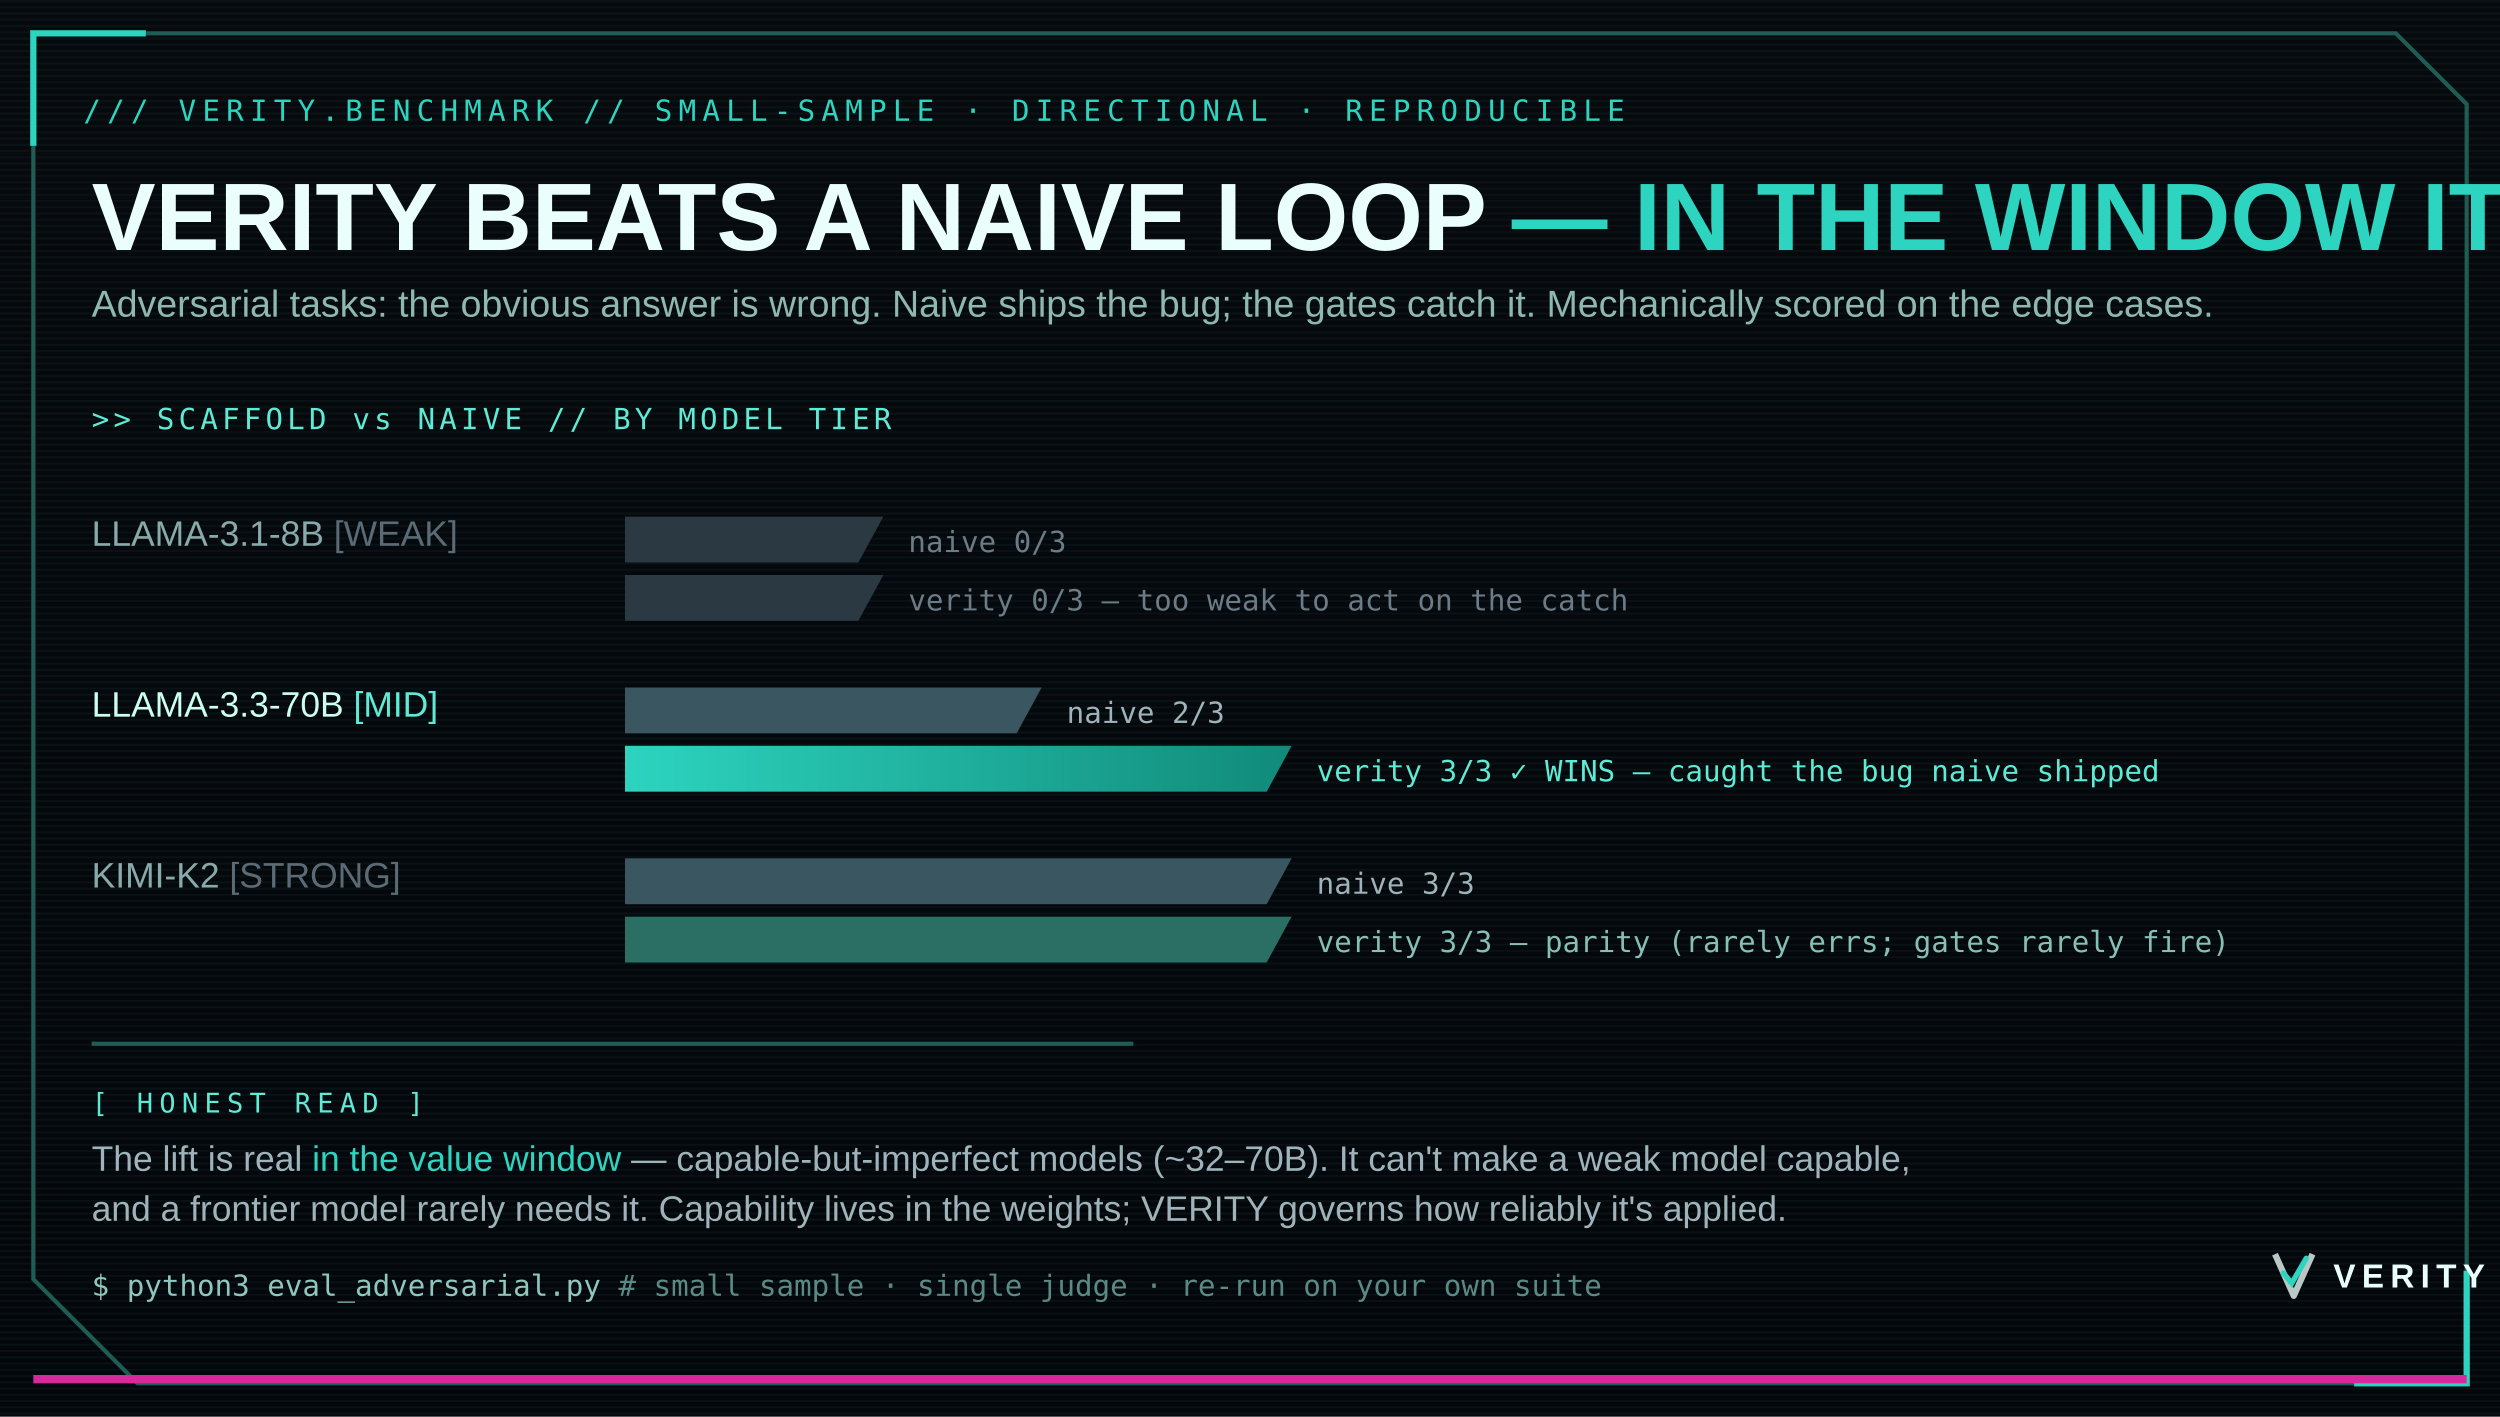
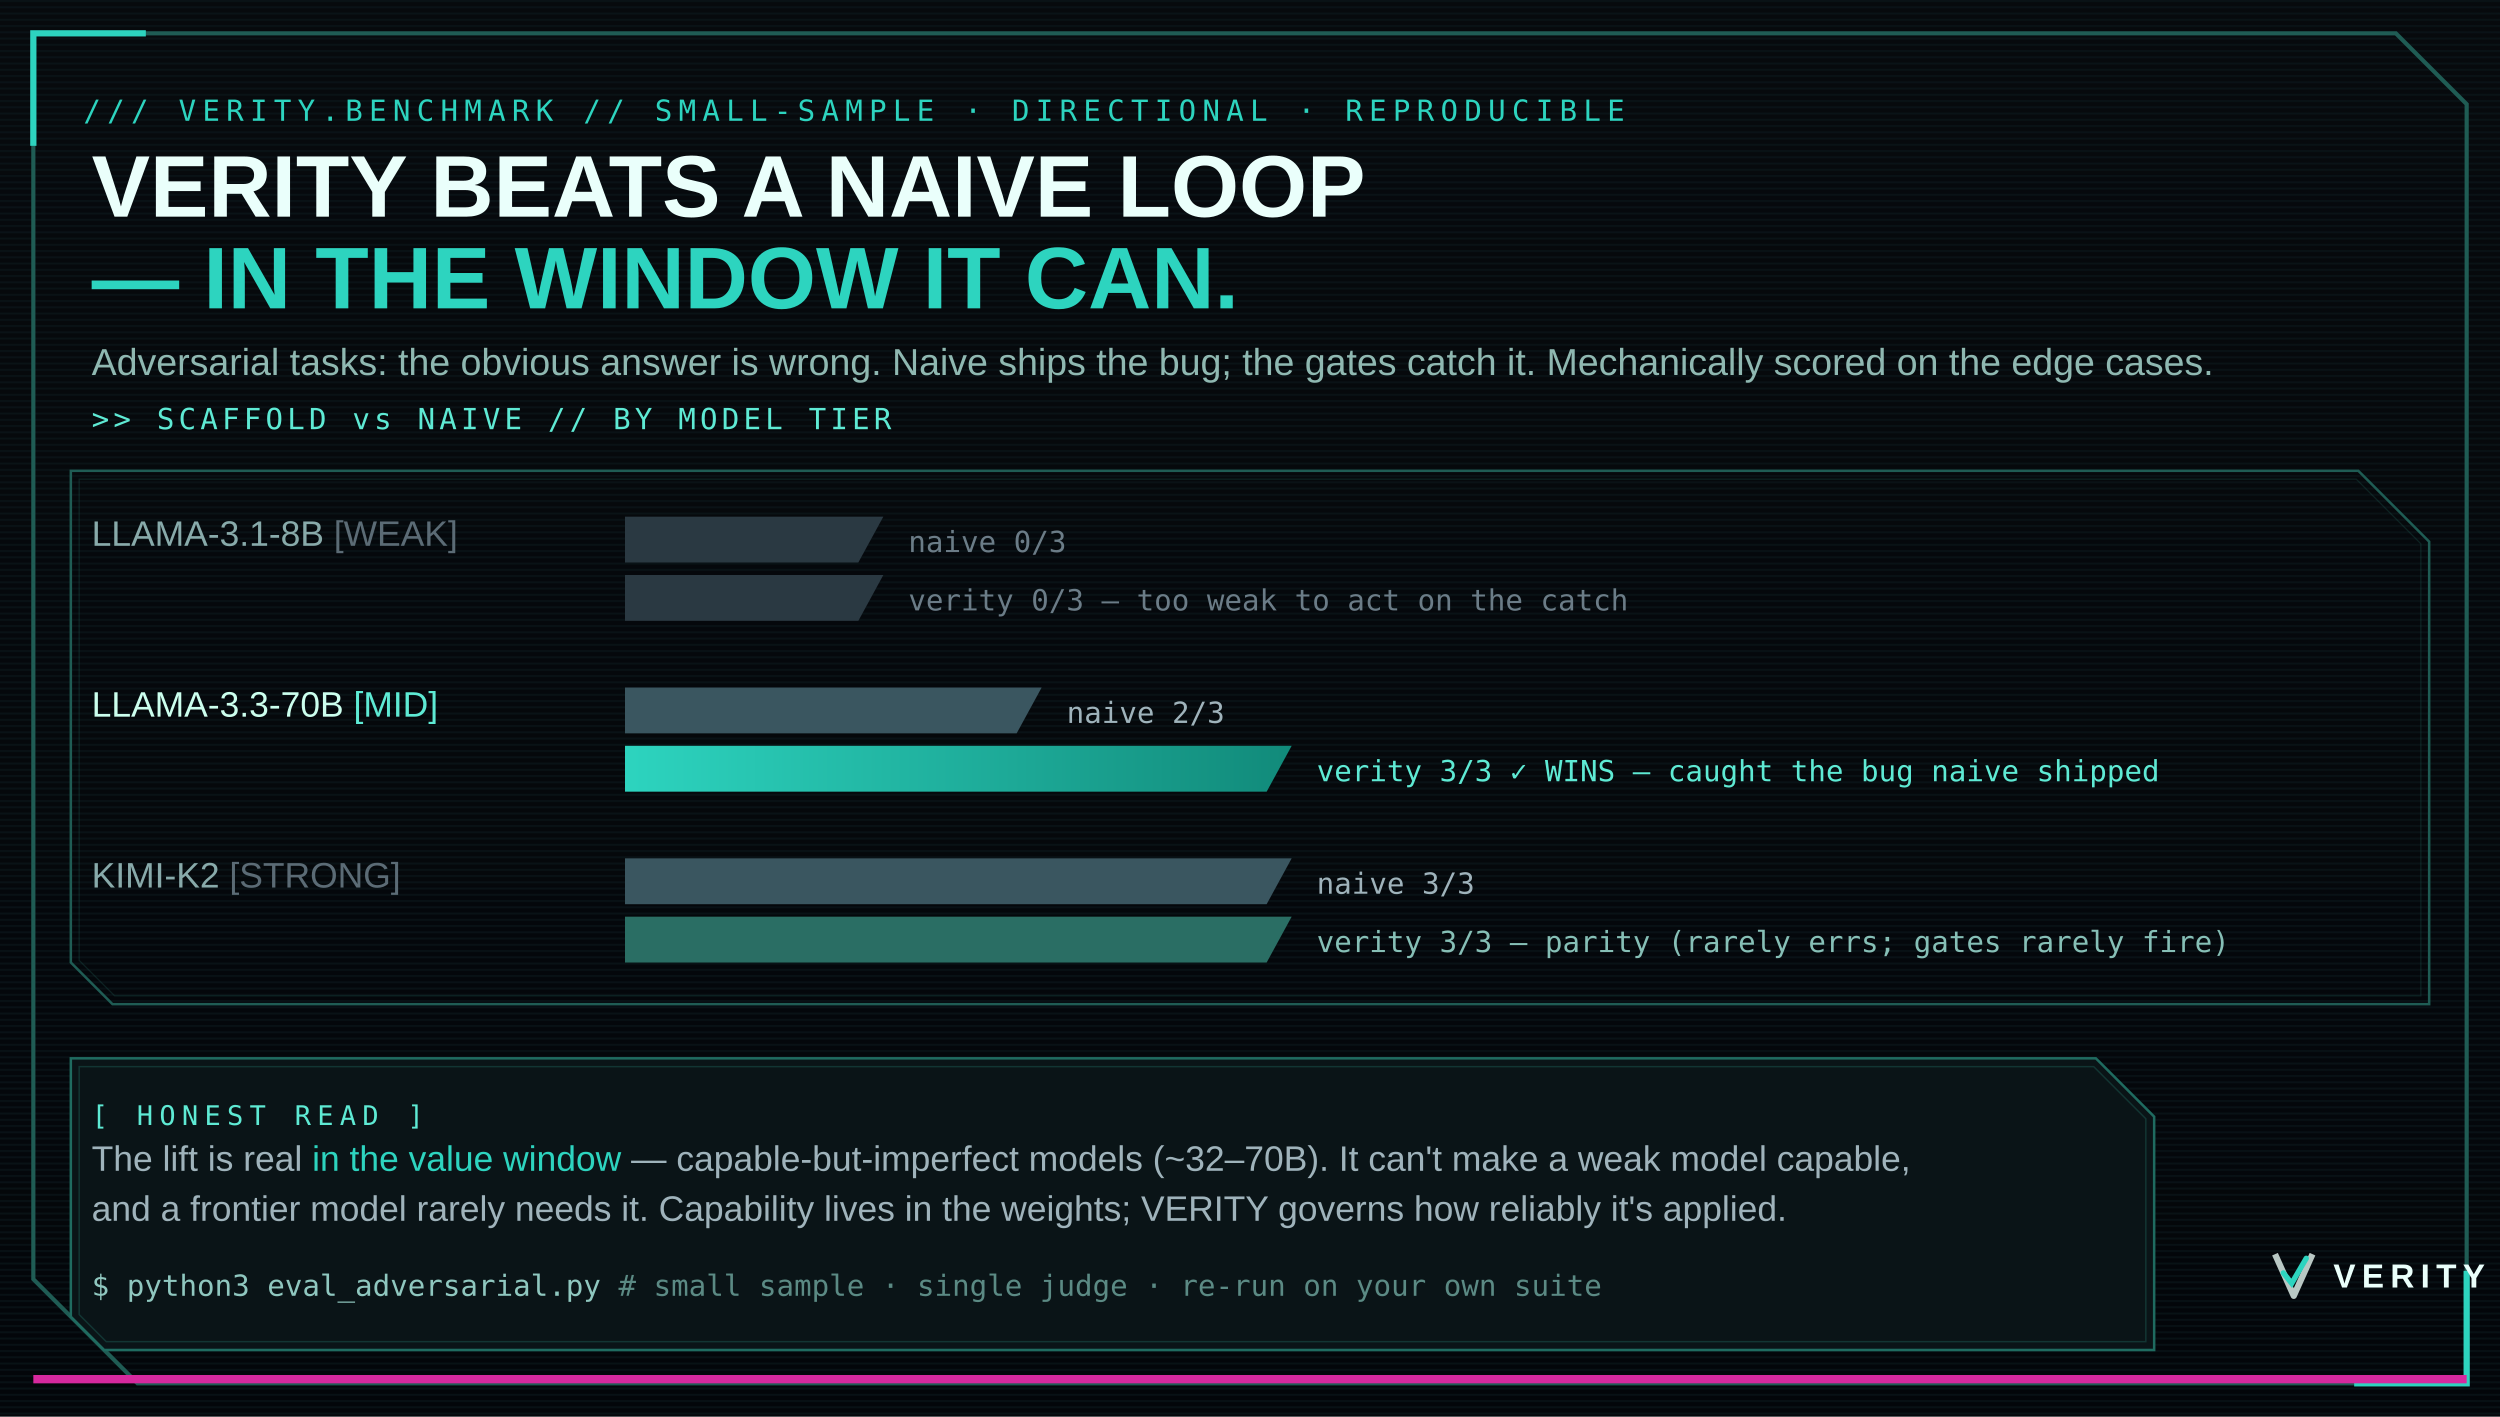
<svg xmlns="http://www.w3.org/2000/svg" viewBox="0 0 1200 680" font-family="'Arial Narrow','Helvetica Neue',Arial,sans-serif">
  <defs>
    <linearGradient id="bbg" x1="0" y1="0" x2="0" y2="1">
      <stop offset="0" stop-color="#070a0d" />
      <stop offset="1" stop-color="#03060a" />
    </linearGradient>
    <linearGradient id="bw" x1="0" y1="0" x2="1" y2="0">
      <stop offset="0" stop-color="#2dd4bf" />
      <stop offset="1" stop-color="#118a7a" />
    </linearGradient>
    <pattern id="bscan" width="3" height="3" patternUnits="userSpaceOnUse">
      <rect width="3" height="1" fill="#0c1a1d" opacity="0.5" />
    </pattern>
    <style>.mono{font-family:'SF Mono','Menlo','Consolas',monospace} .hv{font-family:'Arial Black','Helvetica Neue',Arial,sans-serif;font-weight:900} .nar{font-family:'Arial Narrow',Arial,sans-serif}</style>
  </defs>
  <rect width="1200" height="680" fill="url(#bbg)" />
  <rect width="1200" height="680" fill="url(#bscan)" />
  <path d="M16,16 H1150 L1184,50 V664 H66 L16,614 Z" fill="none" stroke="#1f5c54" stroke-width="2" />
  <path d="M16,70 V16 H70 M1184,610 V664 H1130" fill="none" stroke="#2dd4bf" stroke-width="3" />
  <rect x="16" y="660" width="1168" height="4" fill="#d6299e" />
  <text x="40" y="58" class="mono" font-size="14" letter-spacing="3" fill="#2dd4bf">/// VERITY.BENCHMARK // SMALL-SAMPLE · DIRECTIONAL · REPRODUCIBLE</text>
-   <text x="44" y="120" class="hv" font-size="46" fill="#eafffb">VERITY BEATS A NAIVE LOOP <tspan fill="#2dd4bf">— IN THE WINDOW IT CAN.</tspan>
-   </text>
-   <text x="44" y="152" class="nar" font-size="18" fill="#8fb8b1">Adversarial tasks: the obvious answer is wrong. Naive ships the bug; the gates catch it. Mechanically scored on the edge cases.</text>
+   <text x="44" y="104" class="hv" font-size="42" fill="#eafffb">VERITY BEATS A NAIVE LOOP</text>
+   <text x="44" y="148" class="hv" font-size="42" fill="#2dd4bf">— IN THE WINDOW IT CAN.</text>
+   <text x="44" y="180" class="nar" font-size="18" fill="#8fb8b1">Adversarial tasks: the obvious answer is wrong. Naive ships the bug; the gates catch it. Mechanically scored on the edge cases.</text>
  <text x="44" y="206" class="mono" font-size="14" letter-spacing="2" fill="#5eead4">&gt;&gt; SCAFFOLD vs NAIVE // BY MODEL TIER</text>
+   <path d="M34,226 L1132,226 L1166,260 L1166,482 L54,482 L34,462 Z" fill="none" stroke="#1f5c54" stroke-width="1.2" />
+   <path d="M38,230 L1131,230 L1162,261 L1162,478 L55,478 L38,461 Z" fill="none" stroke="#1f5c54" stroke-width="0.6" opacity="0.3" />
  <g class="mono" font-size="14">
    <text x="44" y="262" class="nar" font-size="17" fill="#8aa">LLAMA-3.1-8B <tspan fill="#5b6b75">[WEAK]</tspan>
    </text>
    <path d="M300,248 H424 L412,270 H300 Z" fill="#2a3942" />
    <text x="436" y="265" fill="#6b7c87">naive 0/3</text>
    <path d="M300,276 H424 L412,298 H300 Z" fill="#2a3942" />
    <text x="436" y="293" fill="#6b7c87">verity 0/3 — too weak to act on the catch</text>
    <text x="44" y="344" class="nar" font-size="17" fill="#cfe">LLAMA-3.3-70B <tspan fill="#5eead4">[MID]</tspan>
    </text>
    <path d="M300,330 H500 L488,352 H300 Z" fill="#3a5660" />
    <text x="512" y="347" fill="#9fb3bb">naive 2/3</text>
    <path d="M300,358 H620 L608,380 H300 Z" fill="url(#bw)" />
    <text x="632" y="375" fill="#5eead4">verity 3/3 ✓ WINS — caught the bug naive shipped</text>
    <text x="44" y="426" class="nar" font-size="17" fill="#8aa">KIMI-K2 <tspan fill="#5b6b75">[STRONG]</tspan>
    </text>
    <path d="M300,412 H620 L608,434 H300 Z" fill="#3a5660" />
    <text x="632" y="429" fill="#9fb3bb">naive 3/3</text>
    <path d="M300,440 H620 L608,462 H300 Z" fill="#2a6e64" />
    <text x="632" y="457" fill="#86bfb6">verity 3/3 — parity (rarely errs; gates rarely fire)</text>
  </g>
-   <rect x="44" y="500" width="500" height="2" fill="#1f5c54" />
-   <text x="44" y="534" class="mono" font-size="13" letter-spacing="3" fill="#5eead4">[ HONEST READ ]</text>
+   <path d="M34,508 L1006,508 L1034,536 L1034,648 L50,648 L34,632 Z" fill="#0a1417" stroke="#1f6b60" stroke-width="1.2" />
+   <path d="M38,512 L1005,512 L1030,537 L1030,644 L51,644 L38,631 Z" fill="none" stroke="#1f6b60" stroke-width="0.7" opacity="0.38" />
+   <text x="44" y="540" class="mono" font-size="13" letter-spacing="3" fill="#5eead4">[ HONEST READ ]</text>
  <text x="44" y="562" class="nar" font-size="17" fill="#9fb3bb">The lift is real <tspan fill="#2dd4bf">in the value window</tspan> — capable-but-imperfect models (~32–70B). It can't make a weak model capable,</text>
  <text x="44" y="586" class="nar" font-size="17" fill="#9fb3bb">and a frontier model rarely needs it. Capability lives in the weights; VERITY governs how reliably it's applied.</text>
  <text x="44" y="622" class="mono" font-size="14" fill="#8fc7bf">$ python3 eval_adversarial.py   <tspan fill="#5b8a84"># small sample · single judge · re-run on your own suite</tspan>
  </text>
  <g transform="translate(1092,612)">
    <path d="M0,-10 L9,10 L18,-10" fill="none" stroke="#b9c8c4" stroke-width="3" stroke-linejoin="round" />
    <path d="M4,-1 L8,4 L15,-8" fill="none" stroke="#2dd4bf" stroke-width="2.6" stroke-linecap="round" />
    <text x="28" y="6" class="hv" font-size="16" letter-spacing="3" fill="#eafffb">VERITY</text>
  </g>
</svg>
